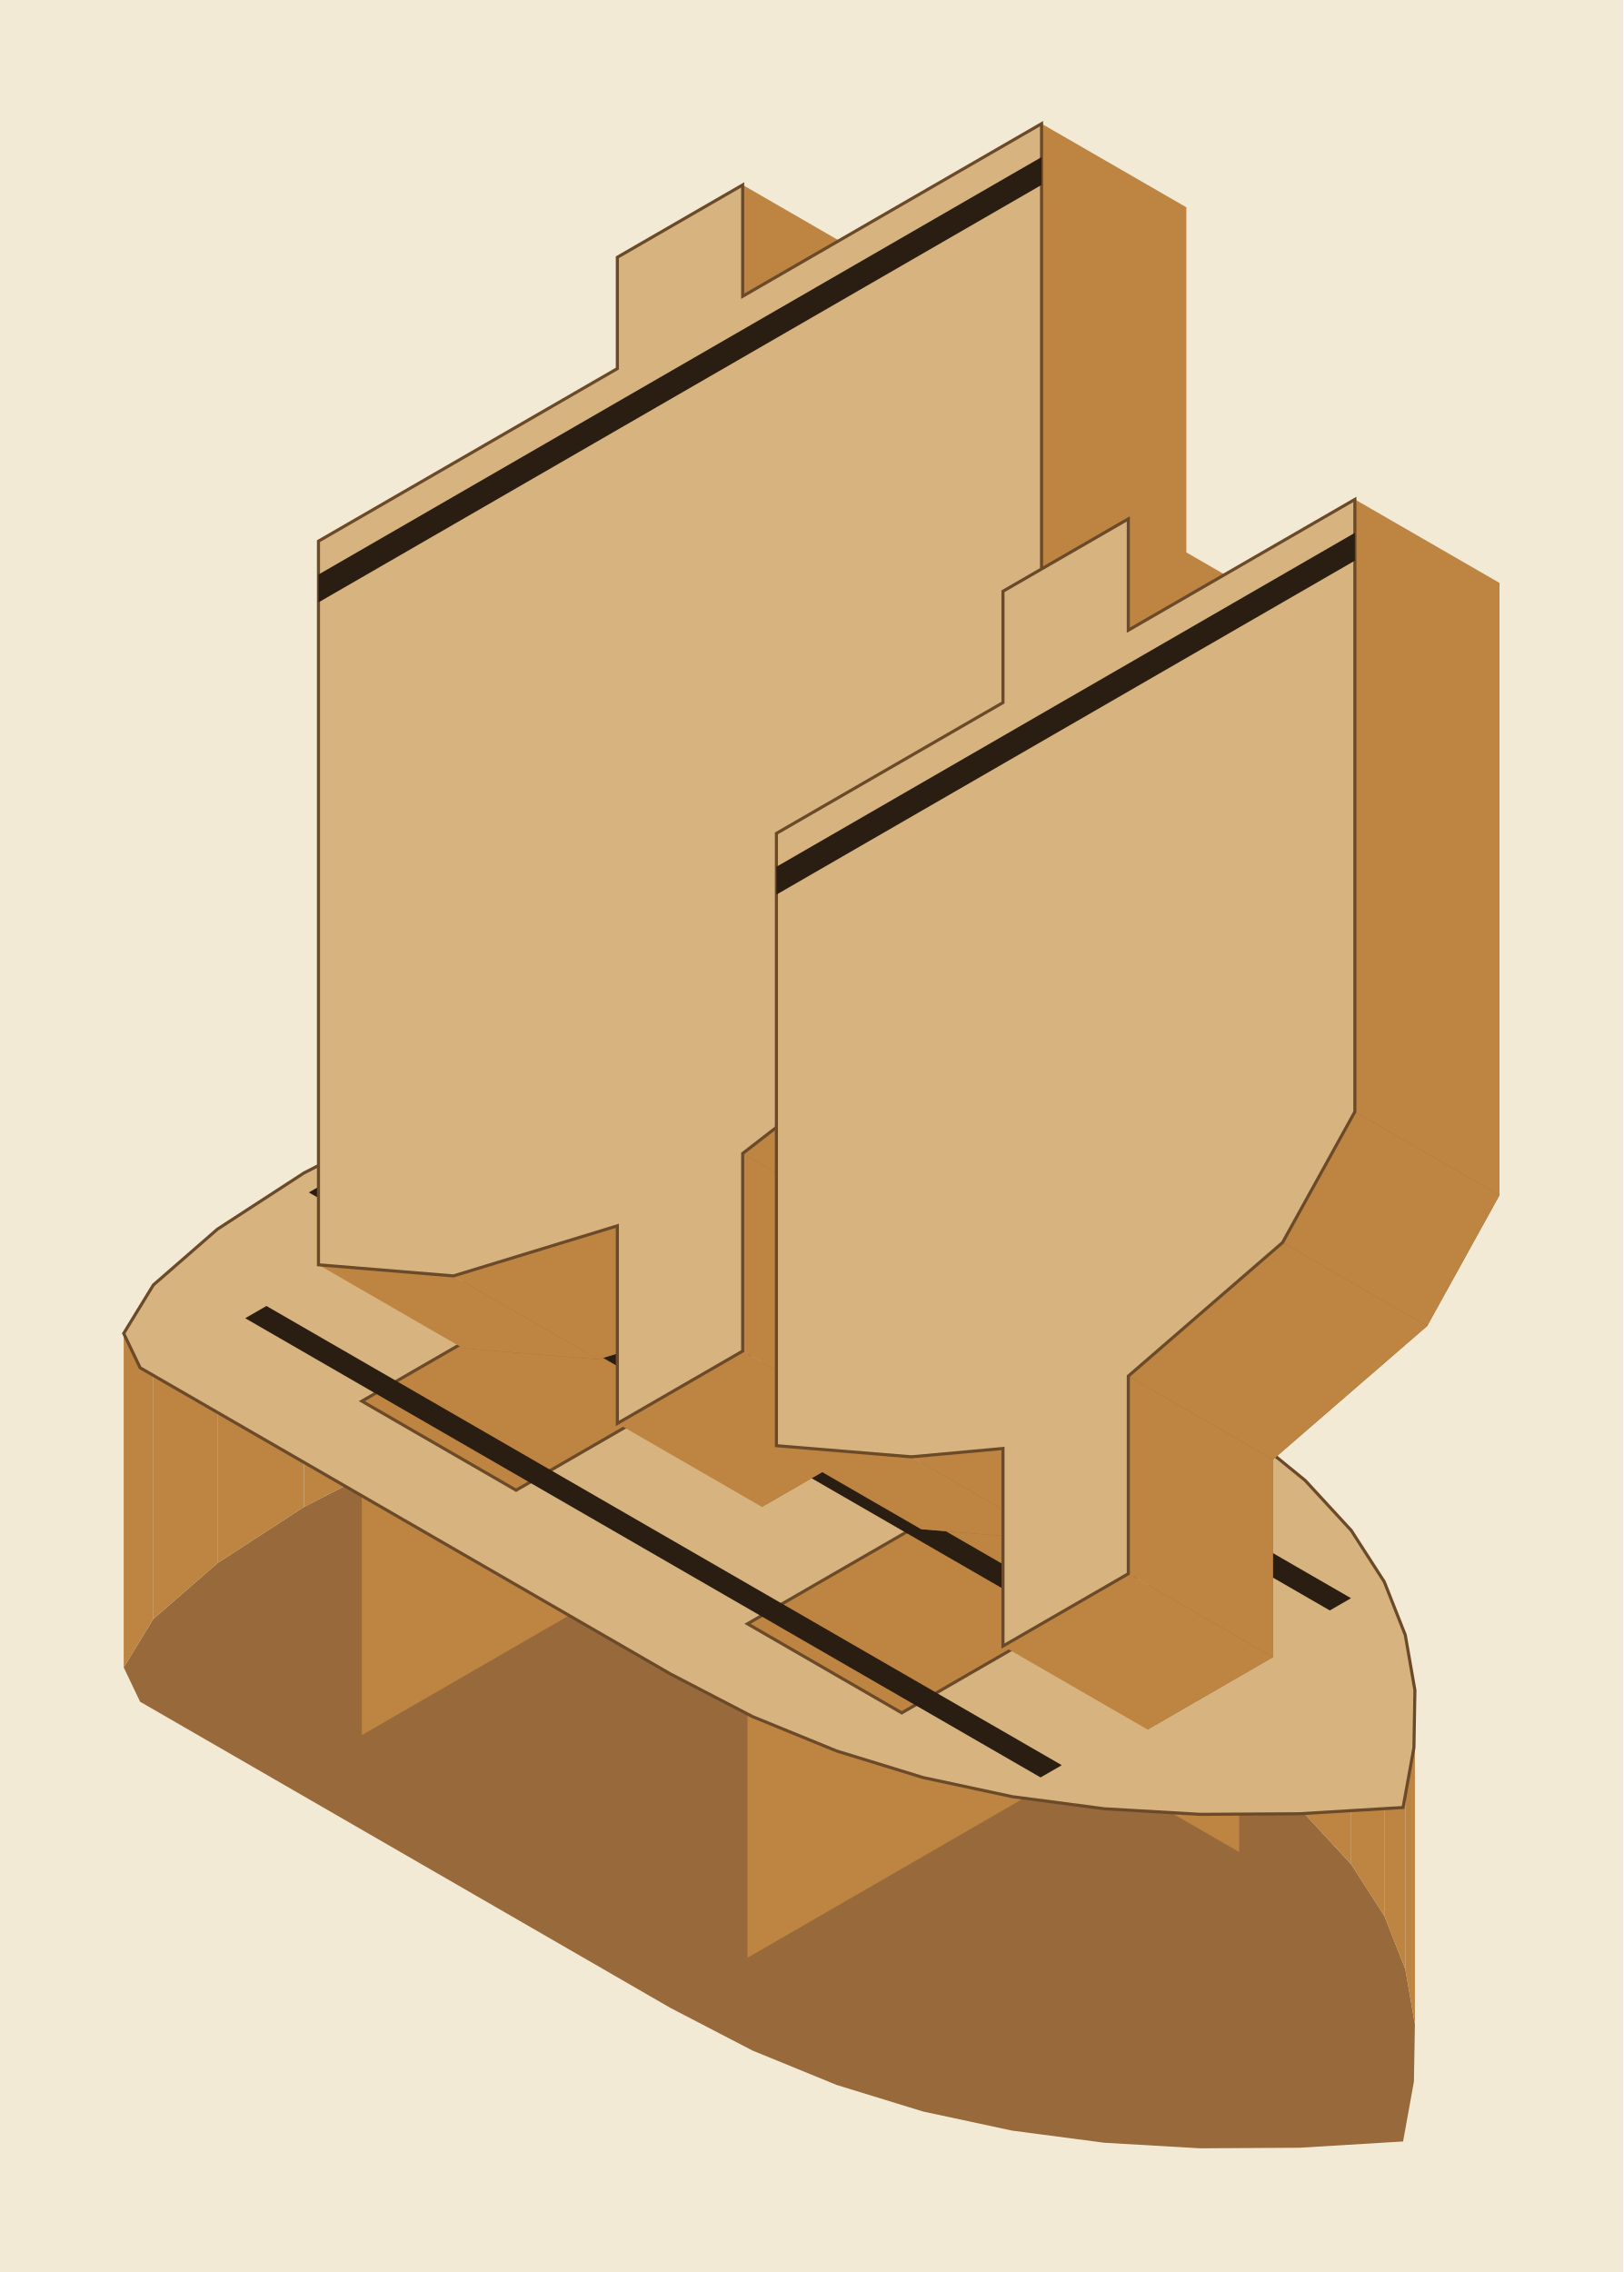
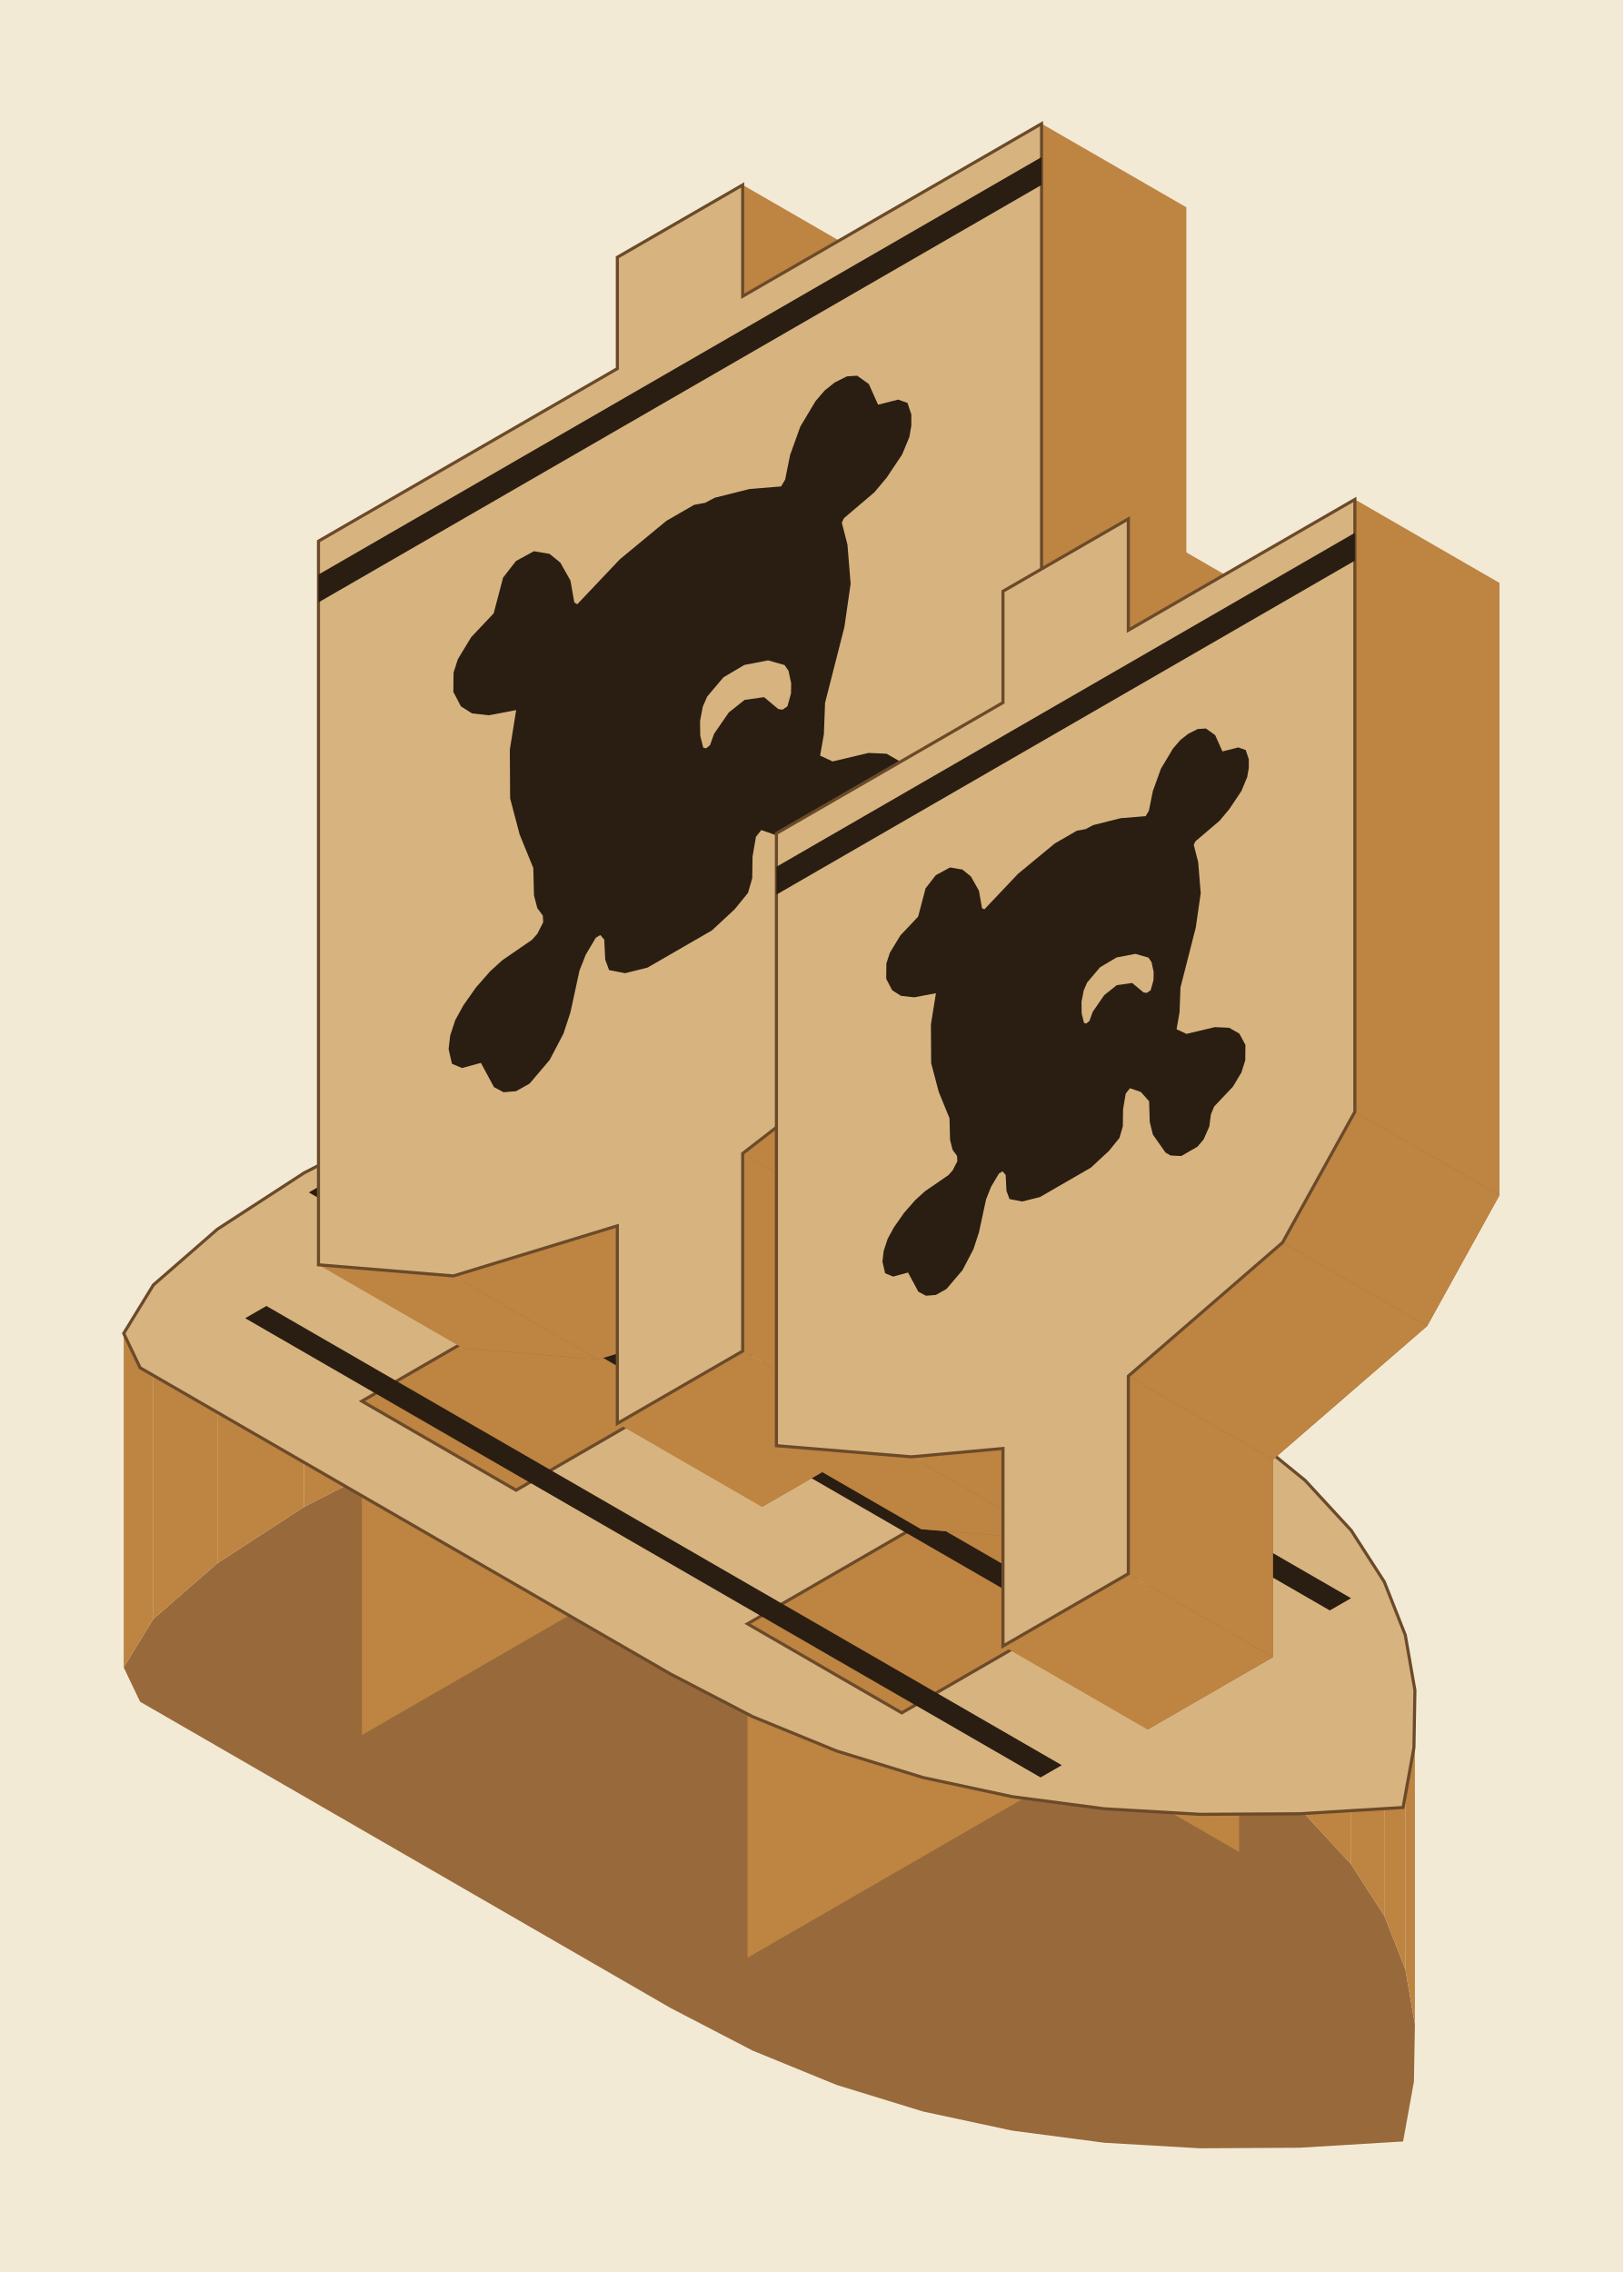
<svg xmlns="http://www.w3.org/2000/svg" width="262.452" height="367.355" viewBox="0 0 262.452 367.355">
  <rect width="262.452" height="367.355" fill="#f3ead6" />
  <path d="M103.715 228.35L189.451 277.85L201.404 285.521L211.037 293.372L218.47 301.438L223.824 309.755L227.22 318.359L228.778 327.285L228.619 336.57L226.864 346.25L210.098 347.264L194.016 347.355L178.555 346.456L163.653 344.495L149.247 341.404L135.277 337.112L121.679 331.551L108.391 324.65L22.655 275.15L20 269.595L24.798 261.763L35.15 252.748L49.155 243.65L64.914 235.564L80.527 229.588L94.094 226.817L103.715 228.35Z" fill="hsl(30,45%,41%)" />
  <path d="M103.715 174.35L189.451 223.85L189.451 277.85L103.715 228.35Z" fill="hsl(32,48%,50%)" />
  <path d="M189.451 223.85L201.404 231.521L201.404 285.521L189.451 277.85Z" fill="hsl(32,48%,50%)" />
  <path d="M201.404 231.521L211.037 239.372L211.037 293.372L201.404 285.521Z" fill="hsl(32,48%,50%)" />
  <path d="M211.037 239.372L218.47 247.438L218.47 301.438L211.037 293.372Z" fill="hsl(32,48%,50%)" />
  <path d="M218.47 247.438L223.824 255.755L223.824 309.755L218.47 301.438Z" fill="hsl(32,48%,50%)" />
  <path d="M223.824 255.755L227.22 264.359L227.22 318.359L223.824 309.755Z" fill="hsl(32,48%,50%)" />
  <path d="M227.22 264.359L228.778 273.285L228.778 327.285L227.22 318.359Z" fill="hsl(32,48%,50%)" />
  <path d="M20 215.595L24.798 207.763L24.798 261.763L20 269.595Z" fill="hsl(32,48%,50%)" />
  <path d="M24.798 207.763L35.15 198.748L35.15 252.748L24.798 261.763Z" fill="hsl(32,48%,50%)" />
  <path d="M35.15 198.748L49.155 189.65L49.155 243.65L35.15 252.748Z" fill="hsl(32,48%,50%)" />
  <path d="M49.155 189.65L64.914 181.564L64.914 235.564L49.155 243.65Z" fill="hsl(32,48%,50%)" />
  <path d="M64.914 181.564L80.527 175.588L80.527 229.588L64.914 235.564Z" fill="hsl(32,48%,50%)" />
  <path d="M80.527 175.588L94.094 172.817L94.094 226.817L80.527 229.588Z" fill="hsl(32,48%,50%)" />
  <path d="M94.094 172.817L103.715 174.35L103.715 228.35L94.094 226.817Z" fill="hsl(32,48%,50%)" />
  <path d="M113.068 195.05L138.009 209.45L138.009 263.45L113.068 249.05Z" fill="hsl(32,48%,50%)" />
  <path d="M58.508 226.55L113.068 195.05L113.068 249.05L58.508 280.55Z" fill="hsl(32,48%,50%)" />
  <path d="M175.422 231.05L200.363 245.45L200.363 299.45L175.422 285.05Z" fill="hsl(32,48%,50%)" />
  <path d="M120.862 262.55L175.422 231.05L175.422 285.05L120.862 316.55Z" fill="hsl(32,48%,50%)" />
  <path d="M103.715 174.35L189.451 223.85L201.404 231.521L211.037 239.372L218.47 247.438L223.824 255.755L227.22 264.359L228.778 273.285L228.619 282.57L226.864 292.25L210.098 293.264L194.016 293.355L178.555 292.456L163.653 290.495L149.247 287.404L135.277 283.112L121.679 277.551L108.391 270.65L22.655 221.15L20 215.595L24.798 207.763L35.15 198.748L49.155 189.65L64.914 181.564L80.527 175.588L94.094 172.817L103.715 174.35ZM113.068 195.05L138.009 209.45L83.45 240.95L58.508 226.55ZM175.422 231.05L200.363 245.45L145.804 276.95L120.862 262.55Z" fill="hsl(36,52%,67%)" fill-rule="evenodd" stroke="#6b4a2a" stroke-width="0.5" />
  <path d="M89.841 184.16L218.446 258.41L215.016 260.39L86.412 186.14Z" fill="#2a1d12" fill-rule="nonzero" />
  <path d="M66.458 197.66L195.063 271.91L191.634 273.89L63.029 199.64Z" fill="#2a1d12" fill-rule="nonzero" />
  <path d="M43.076 211.16L171.681 285.41L168.251 287.39L39.646 213.14Z" fill="#2a1d12" fill-rule="nonzero" />
  <path d="M54.611 190.1L67.082 197.3L62.405 200L49.935 192.8Z" fill="#2a1d12" fill-rule="nonzero" />
  <path d="M143.465 43.4L123.2 55.1L123.2 73.1L74.876 101L74.876 218L96.7 219.8L123.2 211.7L123.2 243.65L143.465 231.95L143.465 200L180.098 171.65L191.79 150.5L191.79 33.5L143.465 61.4Z" fill="hsl(30,45%,41%)" />
  <path d="M51.494 204.5L73.317 206.3L96.7 219.8L74.876 218Z" fill="hsl(32,48%,50%)" />
  <path d="M73.317 206.3L99.818 198.2L123.2 211.7L96.7 219.8Z" fill="hsl(32,48%,50%)" />
  <path d="M99.818 230.15L120.083 218.45L143.465 231.95L123.2 243.65Z" fill="hsl(32,48%,50%)" />
  <path d="M120.083 218.45L120.083 186.5L143.465 200L143.465 231.95Z" fill="hsl(32,48%,50%)" />
  <path d="M120.083 186.5L156.716 158.15L180.098 171.65L143.465 200Z" fill="hsl(32,48%,50%)" />
  <path d="M156.716 158.15L168.407 137L191.79 150.5L180.098 171.65Z" fill="hsl(32,48%,50%)" />
  <path d="M168.407 137L168.407 20L191.79 33.5L191.79 150.5Z" fill="hsl(32,48%,50%)" />
  <path d="M120.083 47.9L120.083 29.9L143.465 43.4L143.465 61.4Z" fill="hsl(32,48%,50%)" />
  <path d="M120.083 29.9L99.818 41.6L99.818 59.6L51.494 87.5L51.494 204.5L73.317 206.3L99.818 198.2L99.818 230.15L120.083 218.45L120.083 186.5L156.716 158.15L168.407 137L168.407 20L120.083 47.9Z" fill="hsl(36,52%,67%)" fill-rule="evenodd" stroke="#6b4a2a" stroke-width="0.5" />
  <path d="M168.407 25.4L51.494 92.9L51.494 97.4L168.407 29.9Z" fill="#2a1d12" fill-rule="nonzero" />
+   <path d="M86.326 89.129L83.427 90.71L81.345 93.392L79.823 99.173L76.203 103.001L74.04 106.562L73.335 108.745L73.303 111.871L74.521 114.201L76.315 115.348L79.022 115.653L83.459 114.812L82.434 121.211L82.482 129.082L84.02 134.927L86.23 140.346L86.342 144.776L86.871 146.82L87.768 148.041L87.832 149.114L86.887 150.973L86.022 151.953L81.2 155.273L79.214 157.086L76.956 159.666L74.921 162.561L73.608 164.947L72.791 167.435L72.534 169.617L73.079 172.003L74.713 172.688L77.756 171.855L79.871 175.777L81.425 176.6L83.443 176.433L85.622 175.212L88.889 171.365L91.116 167.102L92.237 163.68L93.695 156.938L94.704 154.376L96.338 151.62L97.059 151.185L97.7 151.925L97.86 155.162L98.485 156.855L101.08 157.354L104.7 156.448L115.112 150.436L118.796 147.014L120.943 144.369L121.631 141.992L121.679 138.506L122.224 135.306L123.089 134.215L125.316 134.982L126.998 136.878L127.126 141.095L127.766 143.685L130.345 147.357L131.387 147.958L133.565 148.069L136.865 146.163L138.131 144.674L139.3 142.02L139.604 139.606L140.277 137.96L144.121 133.891L145.851 131.005L146.636 128.499L146.668 125.373L145.435 123.07L143.353 121.868L140.437 121.739L134.622 123.117L132.604 122.173L133.213 118.714L133.405 113.646L136.529 101.392L137.538 94.391L137.025 88.065L136.112 84.505L136.465 83.783L141.382 79.594L143.369 77.226L145.867 73.49L147.037 70.651L147.357 68.801L147.357 67.025L146.733 65.148L145.227 64.612L141.975 65.435L140.485 62.096L138.595 60.746L136.929 60.857L134.975 61.837L133.357 63.123L131.867 64.852L129.4 68.977L127.75 73.573L126.95 77.55L126.293 78.651L121.183 79.067L115.56 80.482L114.023 81.296L112.228 81.629L107.743 84.218L100.231 90.424L93.343 97.693L92.862 97.415L92.237 93.873L90.603 90.969L88.857 89.554ZM120.35 107.515L124.194 106.775L126.853 107.533L127.494 108.458L127.927 110.483L127.895 112.13L127.318 114.201L126.533 114.747L125.844 114.645L123.538 112.721L120.398 113.165L117.835 115.2L115.464 118.64L114.807 120.481L114.167 120.999L113.702 120.879L113.222 118.936L113.19 116.587L113.638 114.257L114.343 112.629L116.97 109.522Z" fill="#2a1d12" fill-rule="nonzero" />
  <path d="M205.819 97.4L185.554 109.1L185.554 127.1L148.921 148.25L148.921 247.25L170.745 249.05L185.554 247.7L185.554 279.65L205.819 267.95L205.819 236L230.761 214.4L242.452 193.25L242.452 94.25L205.819 115.4Z" fill="hsl(30,45%,41%)" />
  <path d="M125.539 233.75L147.363 235.55L170.745 249.05L148.921 247.25Z" fill="hsl(32,48%,50%)" />
  <path d="M147.363 235.55L162.172 234.2L185.554 247.7L170.745 249.05Z" fill="hsl(32,48%,50%)" />
  <path d="M162.172 266.15L182.437 254.45L205.819 267.95L185.554 279.65Z" fill="hsl(32,48%,50%)" />
  <path d="M182.437 254.45L182.437 222.5L205.819 236L205.819 267.95Z" fill="hsl(32,48%,50%)" />
  <path d="M182.437 222.5L207.378 200.9L230.761 214.4L205.819 236Z" fill="hsl(32,48%,50%)" />
  <path d="M207.378 200.9L219.069 179.75L242.452 193.25L230.761 214.4Z" fill="hsl(32,48%,50%)" />
  <path d="M219.069 179.75L219.069 80.75L242.452 94.25L242.452 193.25Z" fill="hsl(32,48%,50%)" />
  <path d="M182.437 101.9L182.437 83.9L205.819 97.4L205.819 115.4Z" fill="hsl(32,48%,50%)" />
  <path d="M182.437 83.9L162.172 95.6L162.172 113.6L125.539 134.75L125.539 233.75L147.363 235.55L162.172 234.2L162.172 266.15L182.437 254.45L182.437 222.5L207.378 200.9L219.069 179.75L219.069 80.75L182.437 101.9Z" fill="hsl(36,52%,67%)" fill-rule="evenodd" stroke="#6b4a2a" stroke-width="0.5" />
  <path d="M219.069 86.15L125.539 140.15L125.539 144.65L219.069 90.65Z" fill="#2a1d12" fill-rule="nonzero" />
+   <path d="M153.602 140.258L151.307 141.51L149.658 143.634L148.453 148.21L145.587 151.241L143.875 154.06L143.317 155.787L143.292 158.262L144.256 160.107L145.676 161.015L147.819 161.257L151.332 160.59L150.52 165.657L150.558 171.888L151.776 176.515L153.526 180.805L153.615 184.312L154.033 185.93L154.743 186.897L154.794 187.746L154.046 189.218L153.361 189.994L149.544 192.622L147.971 194.057L146.183 196.1L144.573 198.392L143.533 200.281L142.886 202.25L142.683 203.978L143.114 205.867L144.408 206.409L146.817 205.75L148.491 208.854L149.721 209.506L151.319 209.374L153.044 208.408L155.631 205.362L157.394 201.987L158.281 199.278L159.435 193.94L160.234 191.912L161.528 189.73L162.098 189.386L162.606 189.972L162.732 192.535L163.227 193.874L165.281 194.27L168.147 193.552L176.39 188.793L179.307 186.084L181.006 183.99L181.552 182.109L181.59 179.348L182.021 176.815L182.706 175.951L184.468 176.559L185.8 178.06L185.901 181.398L186.409 183.448L188.45 186.355L189.275 186.831L190.999 186.919L193.612 185.411L194.613 184.232L195.539 182.131L195.78 180.22L196.313 178.916L199.356 175.695L200.726 173.411L201.347 171.426L201.373 168.952L200.396 167.129L198.748 166.177L196.44 166.074L191.836 167.165L190.238 166.418L190.72 163.68L190.872 159.668L193.345 149.967L194.144 144.424L193.738 139.416L193.016 136.598L193.295 136.026L197.188 132.71L198.76 130.835L200.739 127.878L201.664 125.63L201.918 124.165L201.918 122.76L201.423 121.273L200.231 120.849L197.657 121.5L196.478 118.857L194.981 117.788L193.662 117.876L192.115 118.652L190.834 119.67L189.655 121.039L187.702 124.305L186.396 127.943L185.762 131.092L185.242 131.963L181.197 132.292L176.745 133.413L175.528 134.057L174.108 134.321L170.557 136.371L164.609 141.283L159.156 147.038L158.776 146.819L158.281 144.014L156.988 141.715L155.606 140.595ZM180.537 154.814L183.581 154.228L185.686 154.828L186.193 155.561L186.535 157.164L186.51 158.467L186.054 160.107L185.432 160.539L184.887 160.459L183.061 158.936L180.575 159.287L178.546 160.898L176.669 163.622L176.149 165.079L175.642 165.489L175.274 165.393L174.894 163.856L174.869 161.996L175.224 160.151L175.782 158.863L177.861 156.402Z" fill="#2a1d12" fill-rule="nonzero" />
</svg>
